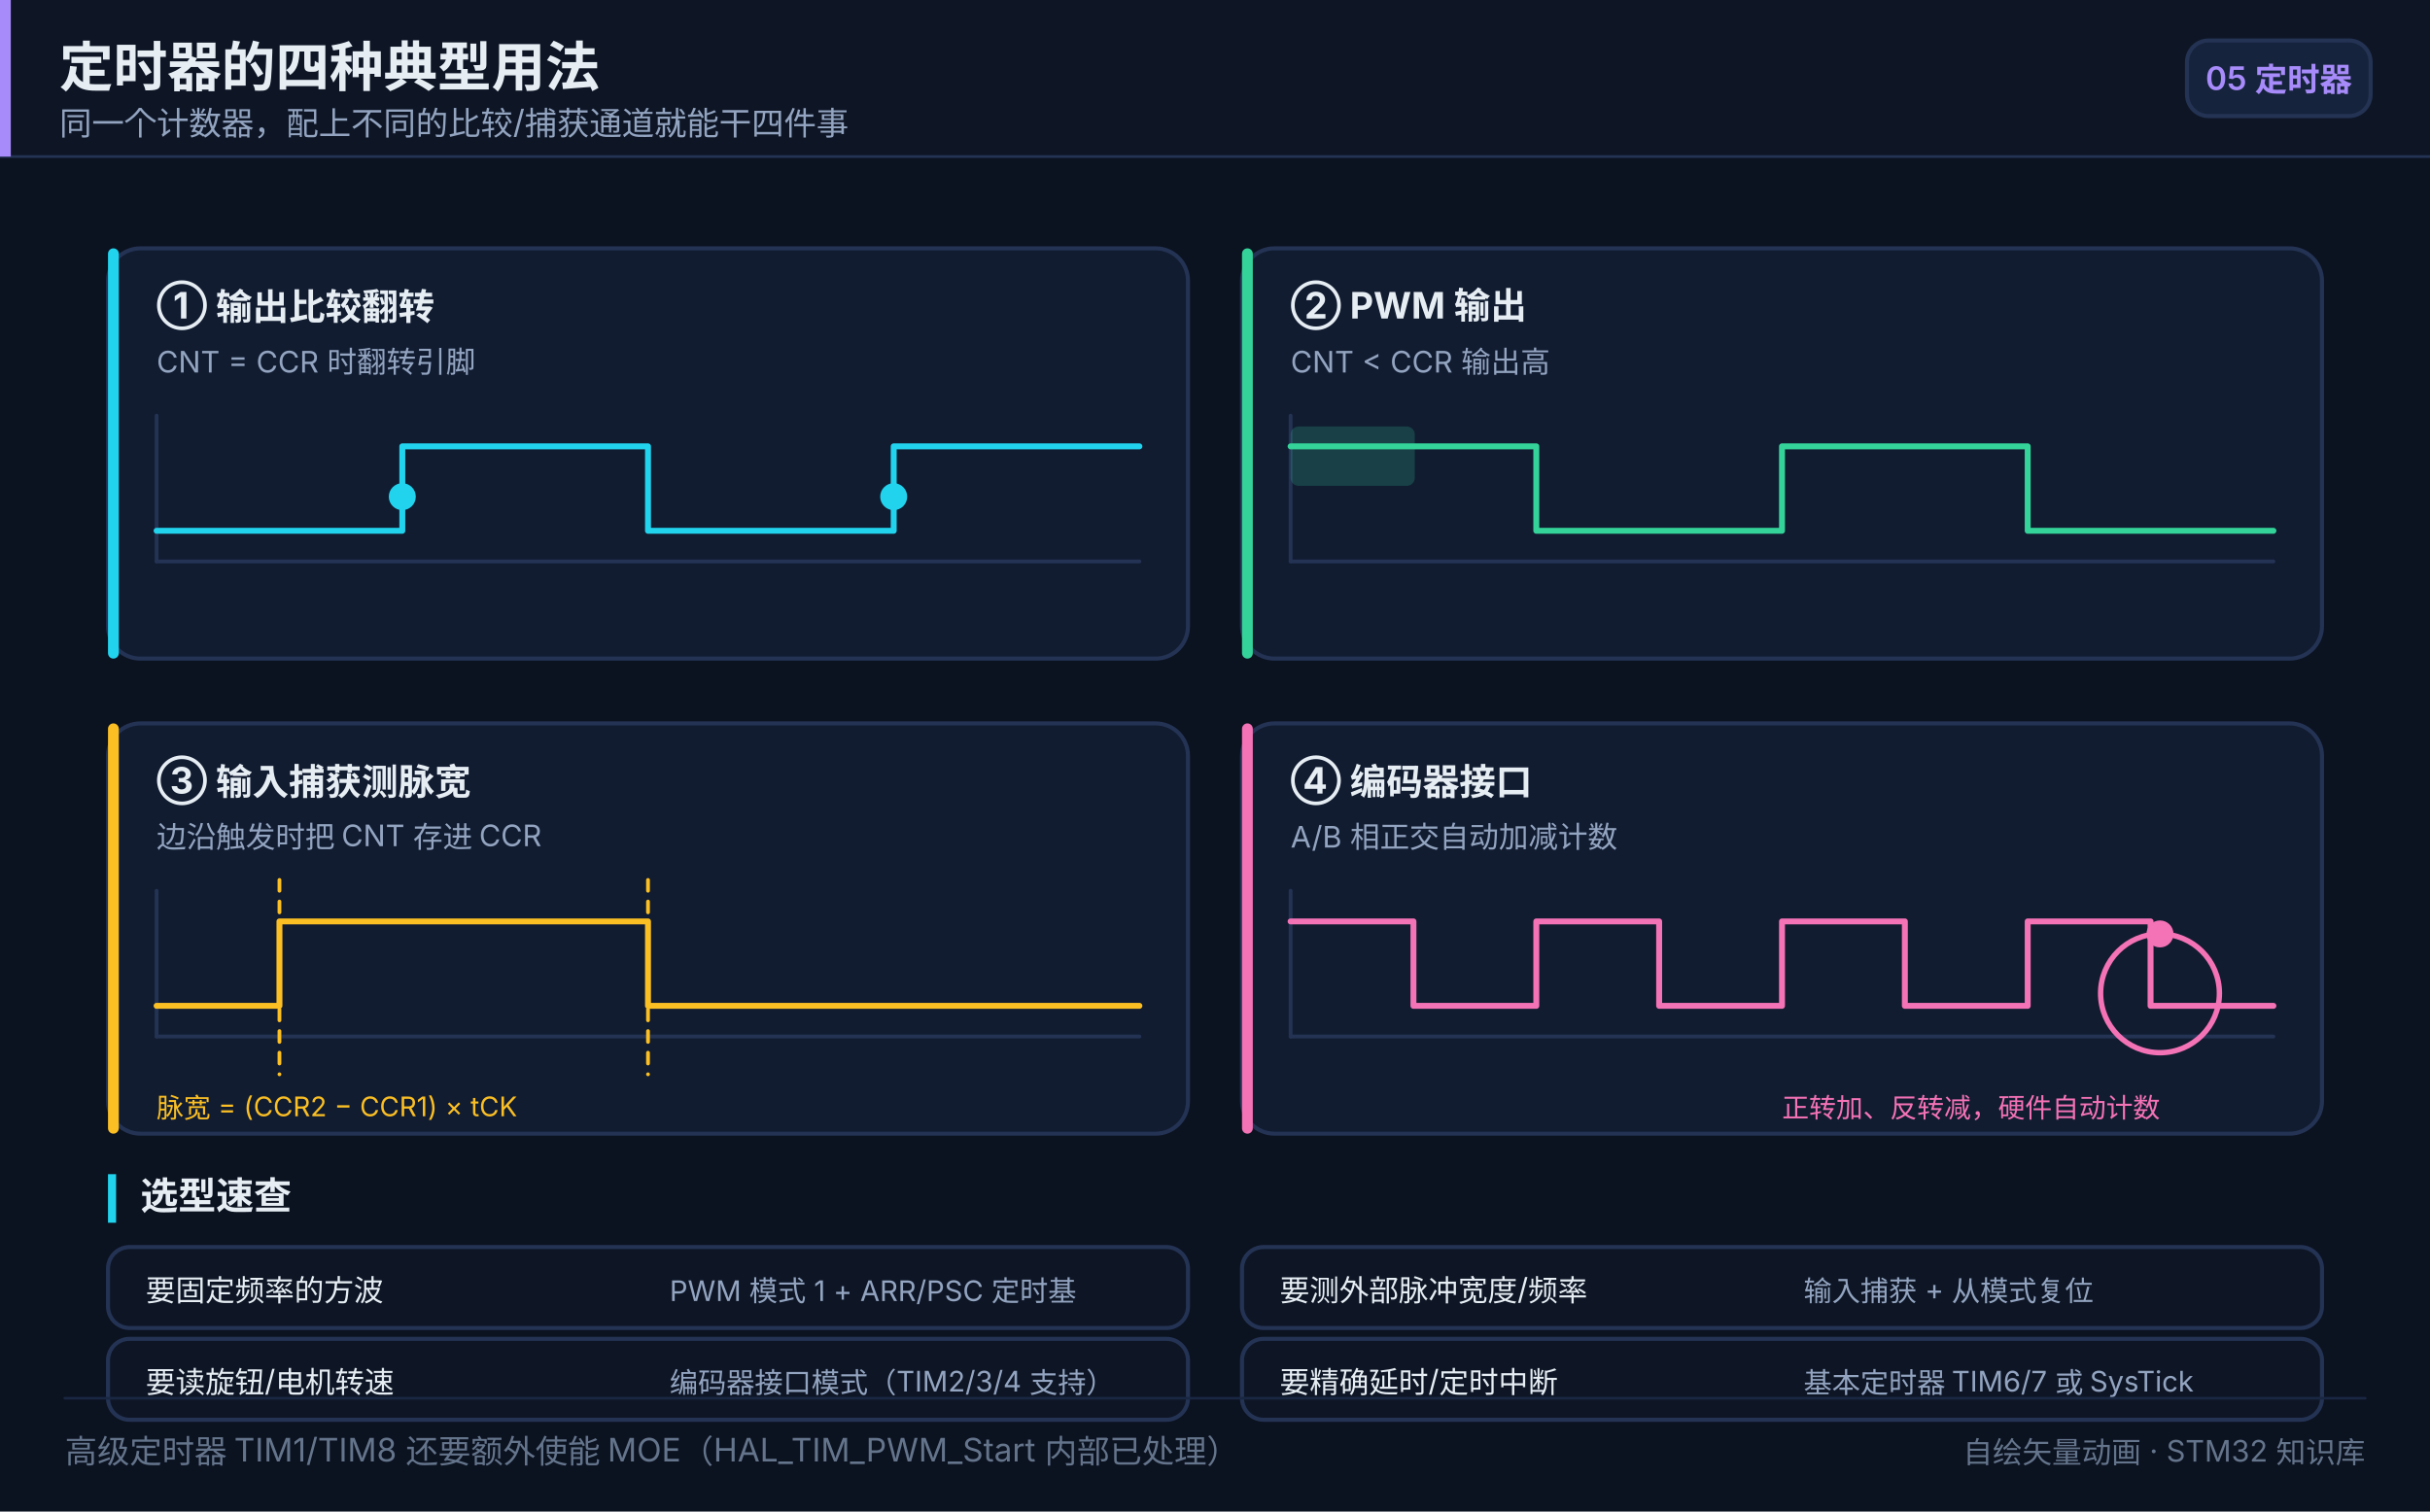
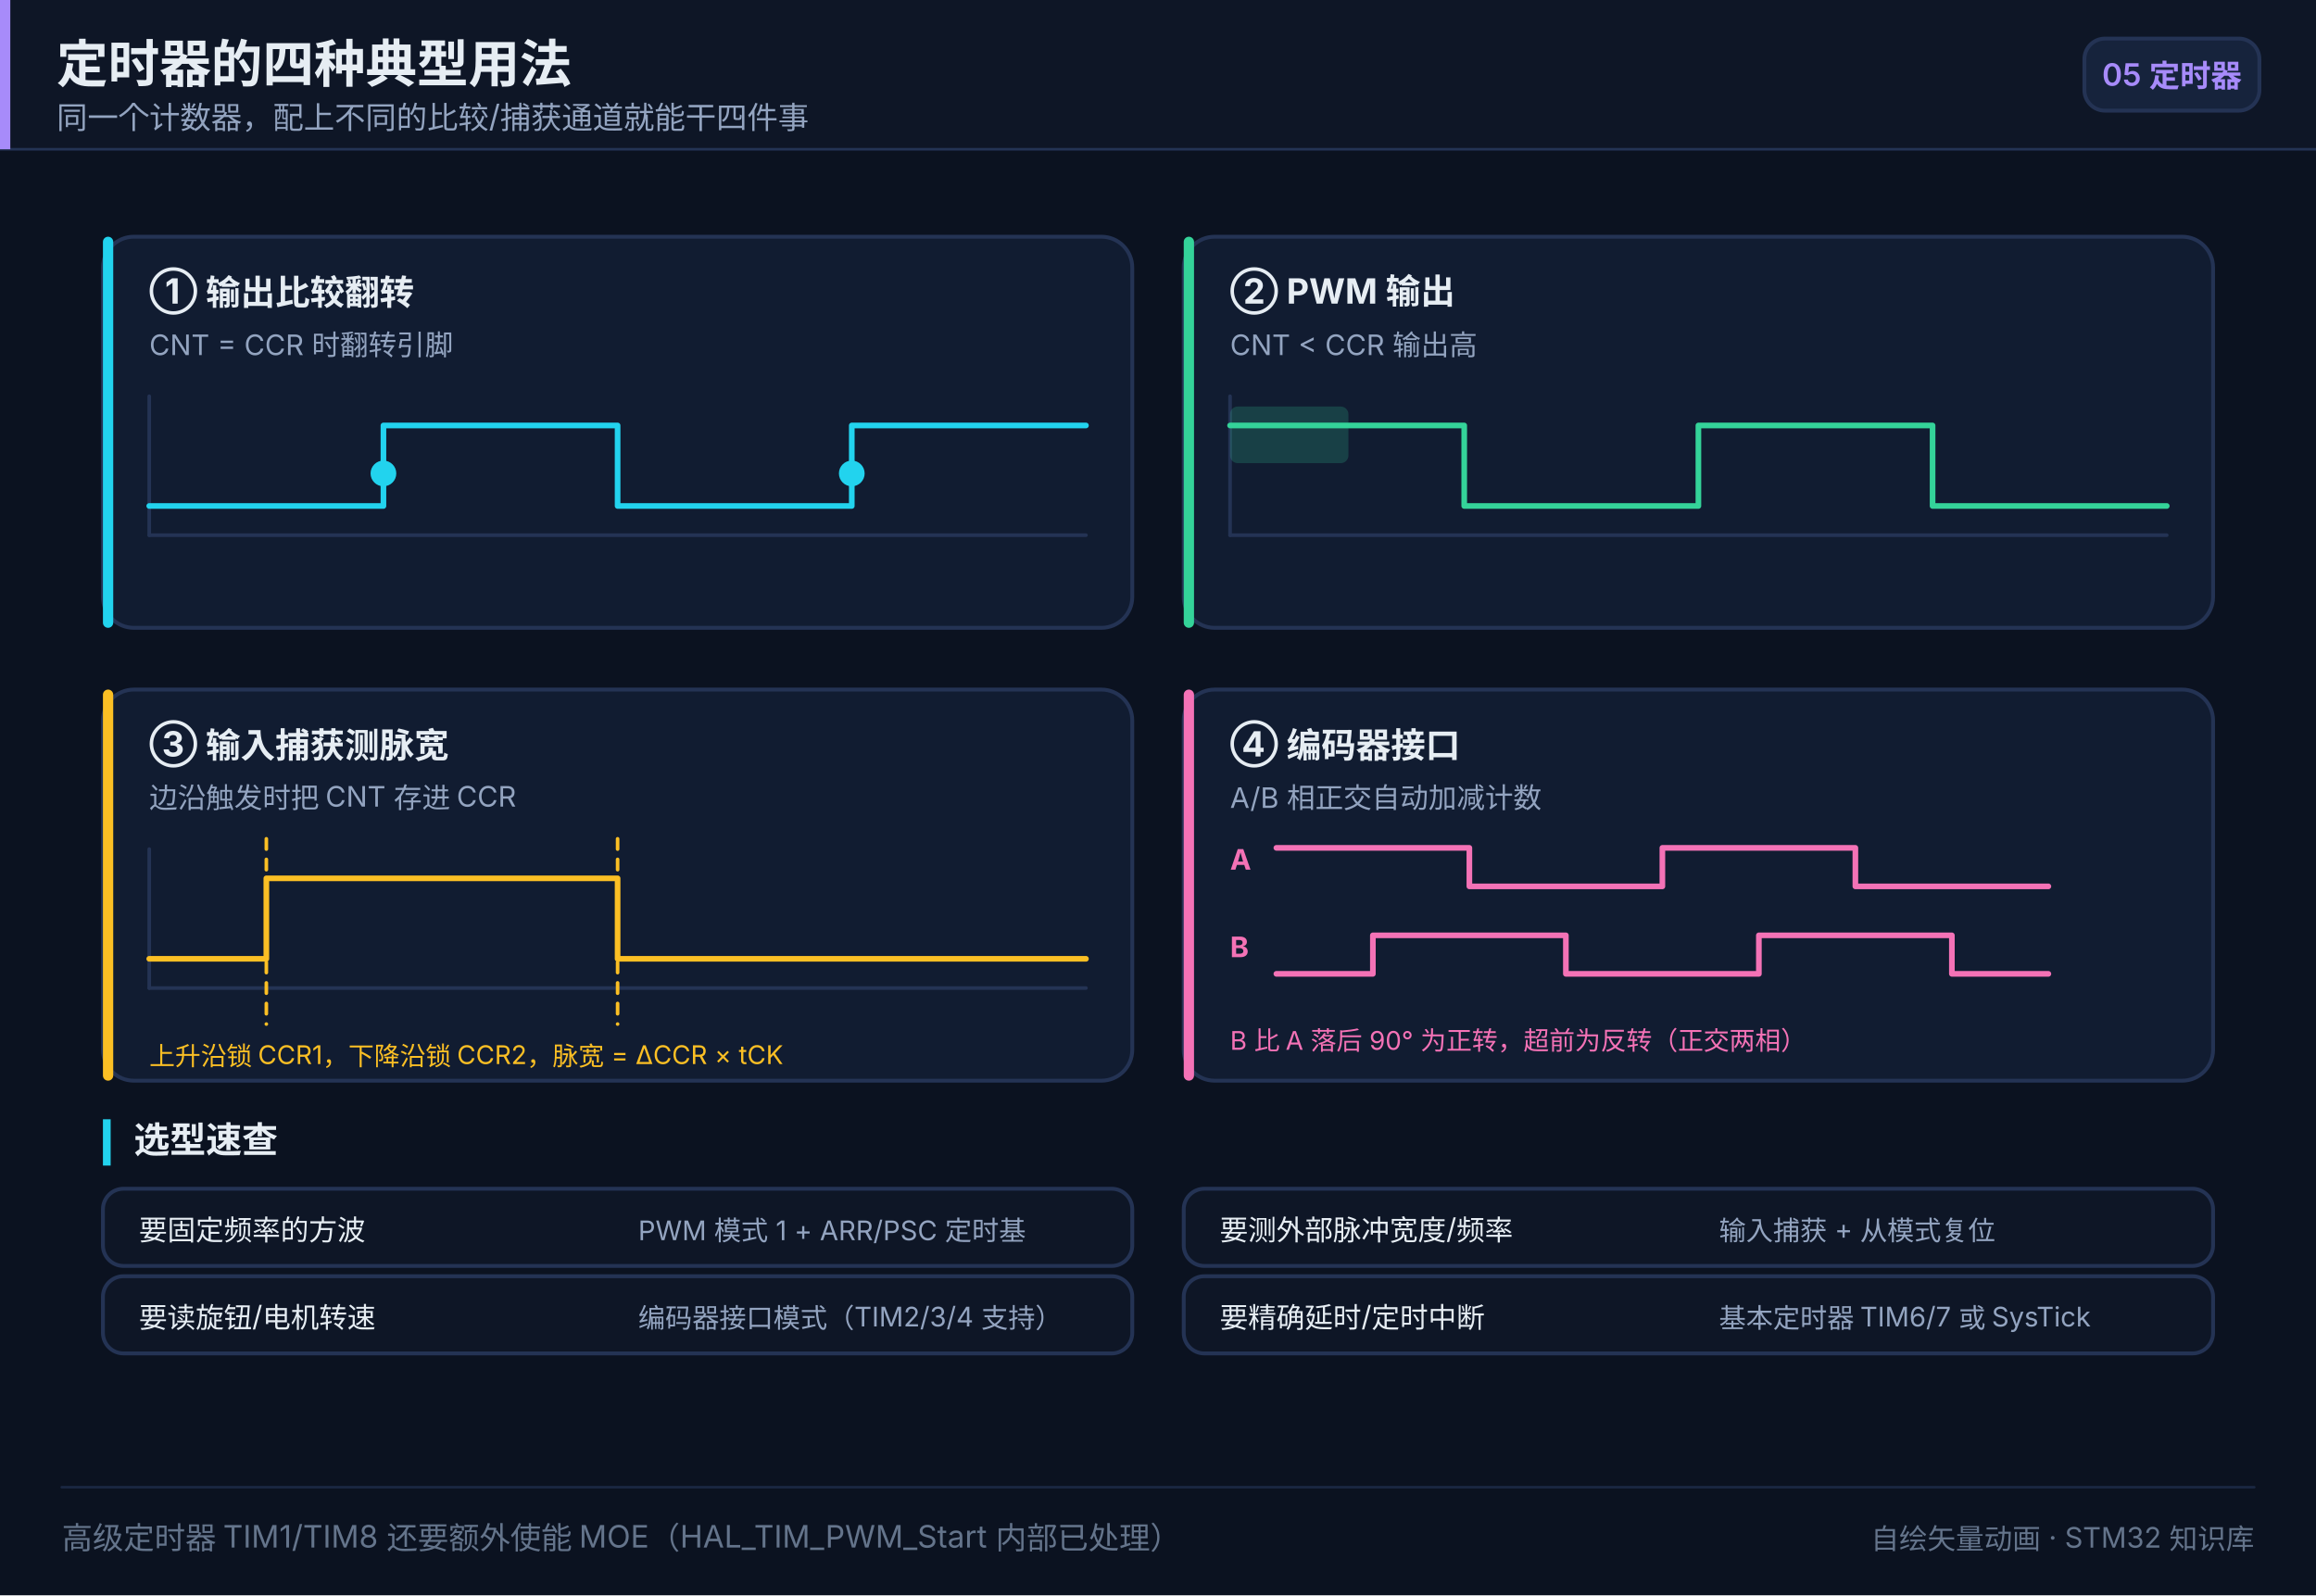
- <svg xmlns="http://www.w3.org/2000/svg" width="900" height="560" viewBox="0 0 900 560" role="img" aria-label="定时器的四种典型用法">
+ <svg xmlns="http://www.w3.org/2000/svg" width="900" height="620" viewBox="0 0 900 620" role="img" aria-label="定时器的四种典型用法">
  <style>
@keyframes mk0-fade{0%,100%{opacity:0.2}50%{opacity:1.0}}
.mk0{animation:mk0-fade 1.6s ease-in-out infinite 0s;}
@keyframes mk1-fade{0%,100%{opacity:0.15}50%{opacity:0.6}}
.mk1{animation:mk1-fade 2s ease-in-out infinite 0s;}
- @keyframes mk3-rot{from{rotate(0deg)}to{rotate(360deg)}}
- .mk3{animation:mk3-rot 3s linear infinite;transform-origin:800px 368px;}
</style>
-   <rect x="0" y="0" width="900" height="560" fill="#0b1220" />
+   <rect x="0" y="0" width="900" height="620" fill="#0b1220" />
  <rect x="0" y="0" width="900" height="58" fill="#0e1626" opacity="1" />
  <line x1="0" y1="58" x2="900" y2="58" stroke="#243354" stroke-width="1" stroke-linecap="round" opacity="1" />
  <rect x="0" y="0" width="4" height="58" fill="#a78bfa" opacity="1" />
  <text x="22" y="32" font-size="20" fill="#e6edf3" text-anchor="start" opacity="1" font-family="'PingFang SC','Hiragino Sans GB','Microsoft YaHei',system-ui,-apple-system,'Segoe UI',sans-serif" font-weight="700">定时器的四种典型用法</text>
  <text x="22" y="50" font-size="12" fill="#93a4c0" text-anchor="start" opacity="1" font-family="'PingFang SC','Hiragino Sans GB','Microsoft YaHei',system-ui,-apple-system,'Segoe UI',sans-serif">同一个计数器，配上不同的比较/捕获通道就能干四件事</text>
  <rect x="810" y="15" width="68" height="28" fill="#16233c" opacity="1" rx="8" stroke="#243354" stroke-width="1.5" />
  <text x="844" y="33.32" font-size="12" fill="#a78bfa" text-anchor="middle" opacity="1" font-family="'PingFang SC','Hiragino Sans GB','Microsoft YaHei',system-ui,-apple-system,'Segoe UI',sans-serif" font-weight="600">05 定时器</text>
  <rect x="40" y="92" width="400" height="152" fill="#111c31" opacity="1" rx="12" stroke="#243354" stroke-width="1.5" />
  <rect x="40" y="92" width="4" height="152" fill="#22d3ee" opacity="1" rx="2" />
  <text x="58" y="118" font-size="13.5" fill="#e6edf3" text-anchor="start" opacity="1" font-family="'PingFang SC','Hiragino Sans GB','Microsoft YaHei',system-ui,-apple-system,'Segoe UI',sans-serif" font-weight="700">① 输出比较翻转</text>
  <text x="58" y="138" font-size="11" fill="#93a4c0" text-anchor="start" opacity="1" font-family="'PingFang SC','Hiragino Sans GB','Microsoft YaHei',system-ui,-apple-system,'Segoe UI',sans-serif">CNT = CCR 时翻转引脚</text>
  <line x1="58" y1="154" x2="58" y2="208" stroke="#243354" stroke-width="1.4" stroke-linecap="round" opacity="1" />
  <line x1="58" y1="208" x2="422" y2="208" stroke="#243354" stroke-width="1.4" stroke-linecap="round" opacity="1" />
  <path d="M 58 196.64 L 58.00 196.64 L 103.50 196.64 L 103.50 196.64 L 149.00 196.64 L 149.00 165.36 L 194.50 165.36 L 194.50 165.36 L 240.00 165.36 L 240.00 196.64 L 285.50 196.64 L 285.50 196.64 L 331.00 196.64 L 331.00 165.36 L 376.50 165.36 L 376.50 165.36 L 422.00 165.36" fill="none" opacity="1" stroke-linecap="round" stroke-linejoin="round" stroke="#22d3ee" stroke-width="2.2" />
  <circle cx="149" cy="184" r="5" fill="#22d3ee" opacity="1" class="mk0" />
  <circle cx="331" cy="184" r="5" fill="#22d3ee" opacity="1" class="mk0" />
  <rect x="460" y="92" width="400" height="152" fill="#111c31" opacity="1" rx="12" stroke="#243354" stroke-width="1.5" />
  <rect x="460" y="92" width="4" height="152" fill="#34d399" opacity="1" rx="2" />
  <text x="478" y="118" font-size="13.5" fill="#e6edf3" text-anchor="start" opacity="1" font-family="'PingFang SC','Hiragino Sans GB','Microsoft YaHei',system-ui,-apple-system,'Segoe UI',sans-serif" font-weight="700">② PWM 输出</text>
  <text x="478" y="138" font-size="11" fill="#93a4c0" text-anchor="start" opacity="1" font-family="'PingFang SC','Hiragino Sans GB','Microsoft YaHei',system-ui,-apple-system,'Segoe UI',sans-serif">CNT &lt; CCR 输出高</text>
  <line x1="478" y1="154" x2="478" y2="208" stroke="#243354" stroke-width="1.4" stroke-linecap="round" opacity="1" />
  <line x1="478" y1="208" x2="842" y2="208" stroke="#243354" stroke-width="1.4" stroke-linecap="round" opacity="1" />
  <path d="M 478 165.36 L 478.00 165.36 L 523.50 165.36 L 523.50 165.36 L 569.00 165.36 L 569.00 196.64 L 614.50 196.64 L 614.50 196.64 L 660.00 196.64 L 660.00 165.36 L 705.50 165.36 L 705.50 165.36 L 751.00 165.36 L 751.00 196.64 L 796.50 196.64 L 796.50 196.64 L 842.00 196.64" fill="none" opacity="1" stroke-linecap="round" stroke-linejoin="round" stroke="#34d399" stroke-width="2.2" />
  <rect x="478" y="158" width="46" height="22" fill="#34d399" opacity="0.2" rx="3" class="mk1" />
  <rect x="40" y="268" width="400" height="152" fill="#111c31" opacity="1" rx="12" stroke="#243354" stroke-width="1.5" />
  <rect x="40" y="268" width="4" height="152" fill="#fbbf24" opacity="1" rx="2" />
  <text x="58" y="294" font-size="13.5" fill="#e6edf3" text-anchor="start" opacity="1" font-family="'PingFang SC','Hiragino Sans GB','Microsoft YaHei',system-ui,-apple-system,'Segoe UI',sans-serif" font-weight="700">③ 输入捕获测脉宽</text>
  <text x="58" y="314" font-size="11" fill="#93a4c0" text-anchor="start" opacity="1" font-family="'PingFang SC','Hiragino Sans GB','Microsoft YaHei',system-ui,-apple-system,'Segoe UI',sans-serif">边沿触发时把 CNT 存进 CCR</text>
  <line x1="58" y1="330" x2="58" y2="384" stroke="#243354" stroke-width="1.4" stroke-linecap="round" opacity="1" />
  <line x1="58" y1="384" x2="422" y2="384" stroke="#243354" stroke-width="1.4" stroke-linecap="round" opacity="1" />
  <path d="M 58 372.64 L 58.00 372.64 L 103.50 372.64 L 103.50 341.36 L 149.00 341.36 L 149.00 341.36 L 194.50 341.36 L 194.50 341.36 L 240.00 341.36 L 240.00 372.64 L 285.50 372.64 L 285.50 372.64 L 331.00 372.64 L 331.00 372.64 L 376.50 372.64 L 376.50 372.64 L 422.00 372.64" fill="none" opacity="1" stroke-linecap="round" stroke-linejoin="round" stroke="#fbbf24" stroke-width="2.2" />
  <line x1="103.5" y1="326" x2="103.5" y2="398" stroke="#fbbf24" stroke-width="1.4" stroke-linecap="round" opacity="1" stroke-dasharray="4 4" />
  <line x1="240" y1="326" x2="240" y2="398" stroke="#fbbf24" stroke-width="1.4" stroke-linecap="round" opacity="1" stroke-dasharray="4 4" />
-   <text x="58" y="414" font-size="10" fill="#fbbf24" text-anchor="start" opacity="1" font-family="'PingFang SC','Hiragino Sans GB','Microsoft YaHei',system-ui,-apple-system,'Segoe UI',sans-serif">脉宽 = (CCR2 − CCR1) × tCK</text>
+   <text x="58" y="414" font-size="10" fill="#fbbf24" text-anchor="start" opacity="1" font-family="'PingFang SC','Hiragino Sans GB','Microsoft YaHei',system-ui,-apple-system,'Segoe UI',sans-serif">上升沿锁 CCR1，下降沿锁 CCR2，脉宽 = ΔCCR × tCK</text>
  <rect x="460" y="268" width="400" height="152" fill="#111c31" opacity="1" rx="12" stroke="#243354" stroke-width="1.5" />
  <rect x="460" y="268" width="4" height="152" fill="#f472b6" opacity="1" rx="2" />
  <text x="478" y="294" font-size="13.5" fill="#e6edf3" text-anchor="start" opacity="1" font-family="'PingFang SC','Hiragino Sans GB','Microsoft YaHei',system-ui,-apple-system,'Segoe UI',sans-serif" font-weight="700">④ 编码器接口</text>
  <text x="478" y="314" font-size="11" fill="#93a4c0" text-anchor="start" opacity="1" font-family="'PingFang SC','Hiragino Sans GB','Microsoft YaHei',system-ui,-apple-system,'Segoe UI',sans-serif">A/B 相正交自动加减计数</text>
-   <line x1="478" y1="330" x2="478" y2="384" stroke="#243354" stroke-width="1.4" stroke-linecap="round" opacity="1" />
-   <line x1="478" y1="384" x2="842" y2="384" stroke="#243354" stroke-width="1.4" stroke-linecap="round" opacity="1" />
-   <path d="M 478 341.36 L 478.00 341.36 L 523.50 341.36 L 523.50 372.64 L 569.00 372.64 L 569.00 341.36 L 614.50 341.36 L 614.50 372.64 L 660.00 372.64 L 660.00 341.36 L 705.50 341.36 L 705.50 372.64 L 751.00 372.64 L 751.00 341.36 L 796.50 341.36 L 796.50 372.64 L 842.00 372.64" fill="none" opacity="1" stroke-linecap="round" stroke-linejoin="round" stroke="#f472b6" stroke-width="2.2" />
-   <circle cx="800" cy="368" r="22" fill="none" opacity="1" stroke="#f472b6" stroke-width="2" class="mk3" />
-   <circle cx="800" cy="346" r="5" fill="#f472b6" opacity="1" class="mk3" />
-   <text x="660" y="414" font-size="10" fill="#f472b6" text-anchor="start" opacity="1" font-family="'PingFang SC','Hiragino Sans GB','Microsoft YaHei',system-ui,-apple-system,'Segoe UI',sans-serif">正转加、反转减，硬件自动计数</text>
+   <text x="478" y="338" font-size="11" fill="#f472b6" text-anchor="start" opacity="1" font-family="'PingFang SC','Hiragino Sans GB','Microsoft YaHei',system-ui,-apple-system,'Segoe UI',sans-serif" font-weight="700">A</text>
+   <path d="M 496 329.52 L 496.00 329.52 L 533.50 329.52 L 533.50 329.52 L 571.00 329.52 L 571.00 344.48 L 608.50 344.48 L 608.50 344.48 L 646.00 344.48 L 646.00 329.52 L 683.50 329.52 L 683.50 329.52 L 721.00 329.52 L 721.00 344.48 L 758.50 344.48 L 758.50 344.48 L 796.00 344.48" fill="none" opacity="1" stroke-linecap="round" stroke-linejoin="round" stroke="#f472b6" stroke-width="2.2" />
+   <text x="478" y="372" font-size="11" fill="#f472b6" text-anchor="start" opacity="1" font-family="'PingFang SC','Hiragino Sans GB','Microsoft YaHei',system-ui,-apple-system,'Segoe UI',sans-serif" font-weight="700">B</text>
+   <path d="M 496 378.48 L 496.00 378.48 L 533.50 378.48 L 533.50 363.52 L 571.00 363.52 L 571.00 363.52 L 608.50 363.52 L 608.50 378.48 L 646.00 378.48 L 646.00 378.48 L 683.50 378.48 L 683.50 363.52 L 721.00 363.52 L 721.00 363.52 L 758.50 363.52 L 758.50 378.48 L 796.00 378.48" fill="none" opacity="1" stroke-linecap="round" stroke-linejoin="round" stroke="#f472b6" stroke-width="2.2" />
+   <text x="478" y="408" font-size="10" fill="#f472b6" text-anchor="start" opacity="1" font-family="'PingFang SC','Hiragino Sans GB','Microsoft YaHei',system-ui,-apple-system,'Segoe UI',sans-serif">B 比 A 落后 90° 为正转，超前为反转（正交两相）</text>
  <rect x="40" y="435" width="3" height="18" fill="#22d3ee" opacity="1" />
  <text x="52" y="448" font-size="14" fill="#e6edf3" text-anchor="start" opacity="1" font-family="'PingFang SC','Hiragino Sans GB','Microsoft YaHei',system-ui,-apple-system,'Segoe UI',sans-serif" font-weight="600">选型速查</text>
  <rect x="40" y="462" width="400" height="30" fill="#0e1626" opacity="1" rx="8" stroke="#243354" stroke-width="1.5" />
  <text x="54" y="482" font-size="11" fill="#e6edf3" text-anchor="start" opacity="1" font-family="'PingFang SC','Hiragino Sans GB','Microsoft YaHei',system-ui,-apple-system,'Segoe UI',sans-serif">要固定频率的方波</text>
  <text x="248" y="482" font-size="10.5" fill="#93a4c0" text-anchor="start" opacity="1" font-family="'PingFang SC','Hiragino Sans GB','Microsoft YaHei',system-ui,-apple-system,'Segoe UI',sans-serif">PWM 模式 1 + ARR/PSC 定时基</text>
  <rect x="460" y="462" width="400" height="30" fill="#0e1626" opacity="1" rx="8" stroke="#243354" stroke-width="1.5" />
  <text x="474" y="482" font-size="11" fill="#e6edf3" text-anchor="start" opacity="1" font-family="'PingFang SC','Hiragino Sans GB','Microsoft YaHei',system-ui,-apple-system,'Segoe UI',sans-serif">要测外部脉冲宽度/频率</text>
  <text x="668" y="482" font-size="10.5" fill="#93a4c0" text-anchor="start" opacity="1" font-family="'PingFang SC','Hiragino Sans GB','Microsoft YaHei',system-ui,-apple-system,'Segoe UI',sans-serif">输入捕获 + 从模式复位</text>
  <rect x="40" y="496" width="400" height="30" fill="#0e1626" opacity="1" rx="8" stroke="#243354" stroke-width="1.5" />
  <text x="54" y="516" font-size="11" fill="#e6edf3" text-anchor="start" opacity="1" font-family="'PingFang SC','Hiragino Sans GB','Microsoft YaHei',system-ui,-apple-system,'Segoe UI',sans-serif">要读旋钮/电机转速</text>
  <text x="248" y="516" font-size="10.5" fill="#93a4c0" text-anchor="start" opacity="1" font-family="'PingFang SC','Hiragino Sans GB','Microsoft YaHei',system-ui,-apple-system,'Segoe UI',sans-serif">编码器接口模式（TIM2/3/4 支持）</text>
  <rect x="460" y="496" width="400" height="30" fill="#0e1626" opacity="1" rx="8" stroke="#243354" stroke-width="1.5" />
  <text x="474" y="516" font-size="11" fill="#e6edf3" text-anchor="start" opacity="1" font-family="'PingFang SC','Hiragino Sans GB','Microsoft YaHei',system-ui,-apple-system,'Segoe UI',sans-serif">要精确延时/定时中断</text>
  <text x="668" y="516" font-size="10.5" fill="#93a4c0" text-anchor="start" opacity="1" font-family="'PingFang SC','Hiragino Sans GB','Microsoft YaHei',system-ui,-apple-system,'Segoe UI',sans-serif">基本定时器 TIM6/7 或 SysTick</text>
-   <line x1="24" y1="518" x2="876" y2="518" stroke="#1a2742" stroke-width="1" stroke-linecap="round" opacity="1" />
-   <text x="24" y="542" font-size="12" fill="#64748b" text-anchor="start" opacity="1" font-family="'PingFang SC','Hiragino Sans GB','Microsoft YaHei',system-ui,-apple-system,'Segoe UI',sans-serif">高级定时器 TIM1/TIM8 还要额外使能 MOE（HAL_TIM_PWM_Start 内部已处理）</text>
-   <text x="876" y="542" font-size="11" fill="#64748b" text-anchor="end" opacity="1" font-family="'PingFang SC','Hiragino Sans GB','Microsoft YaHei',system-ui,-apple-system,'Segoe UI',sans-serif">自绘矢量动画 · STM32 知识库</text>
+   <line x1="24" y1="578" x2="876" y2="578" stroke="#1a2742" stroke-width="1" stroke-linecap="round" opacity="1" />
+   <text x="24" y="602" font-size="12" fill="#64748b" text-anchor="start" opacity="1" font-family="'PingFang SC','Hiragino Sans GB','Microsoft YaHei',system-ui,-apple-system,'Segoe UI',sans-serif">高级定时器 TIM1/TIM8 还要额外使能 MOE（HAL_TIM_PWM_Start 内部已处理）</text>
+   <text x="876" y="602" font-size="11" fill="#64748b" text-anchor="end" opacity="1" font-family="'PingFang SC','Hiragino Sans GB','Microsoft YaHei',system-ui,-apple-system,'Segoe UI',sans-serif">自绘矢量动画 · STM32 知识库</text>
</svg>
